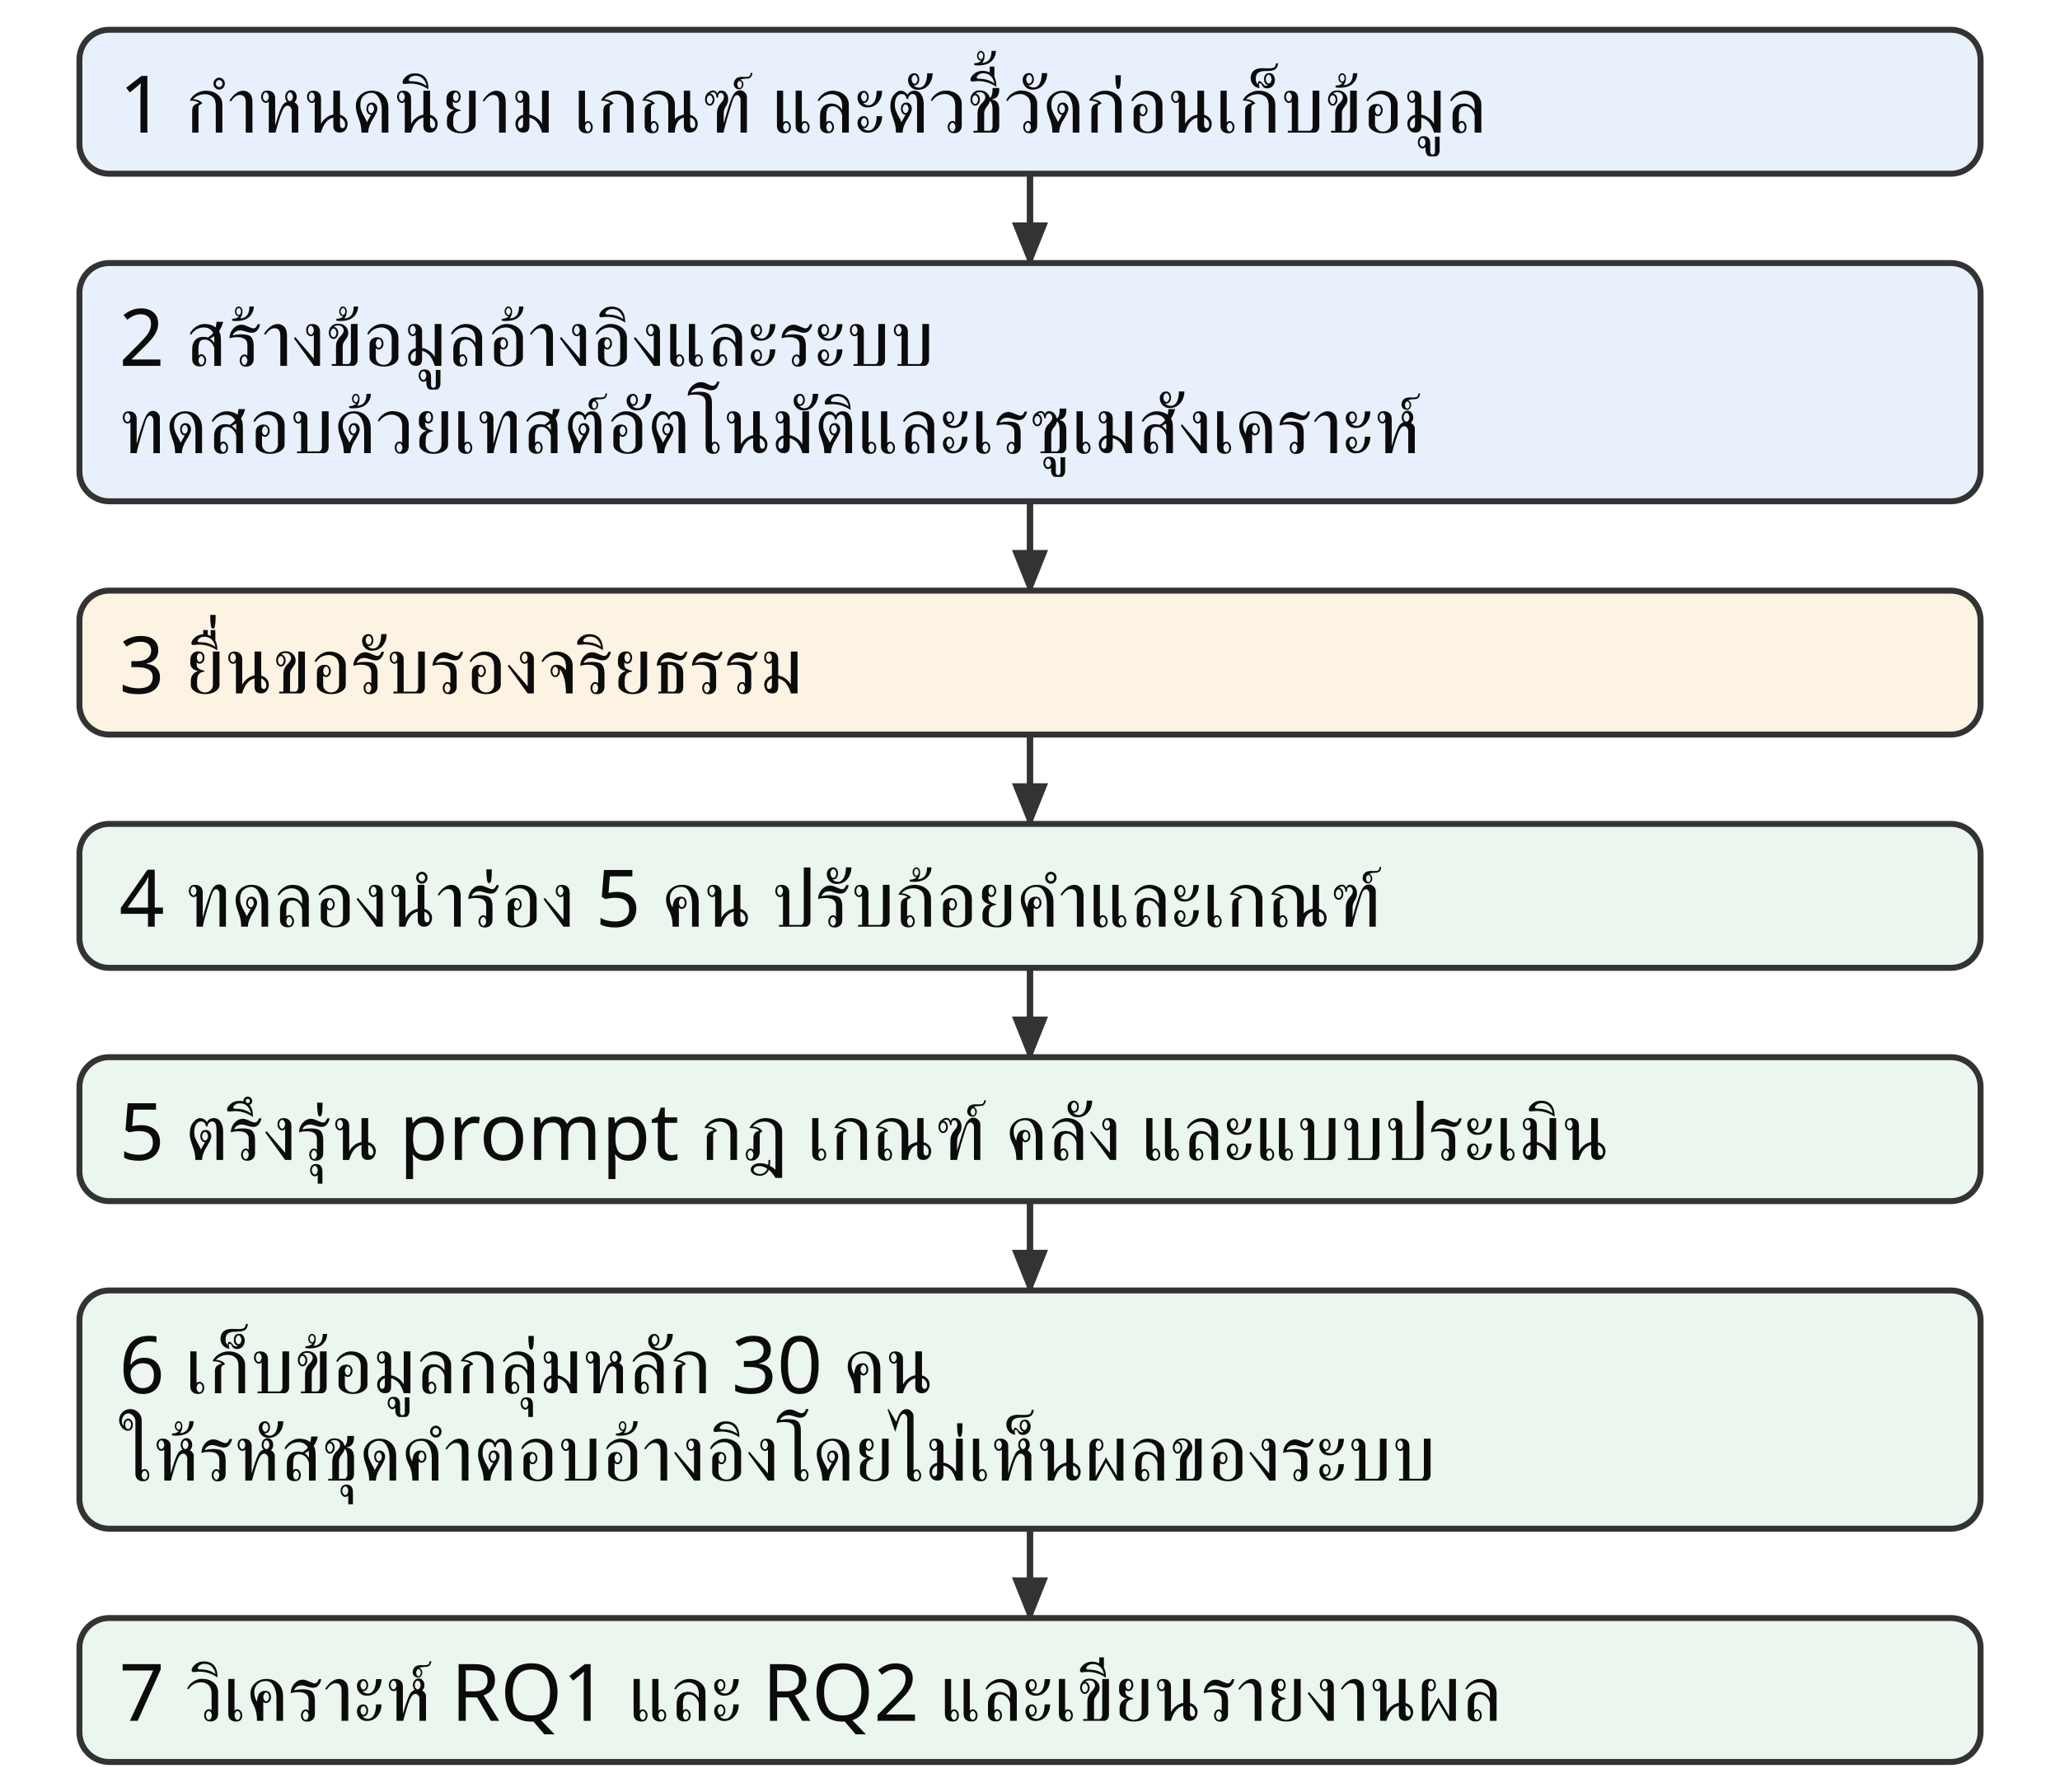
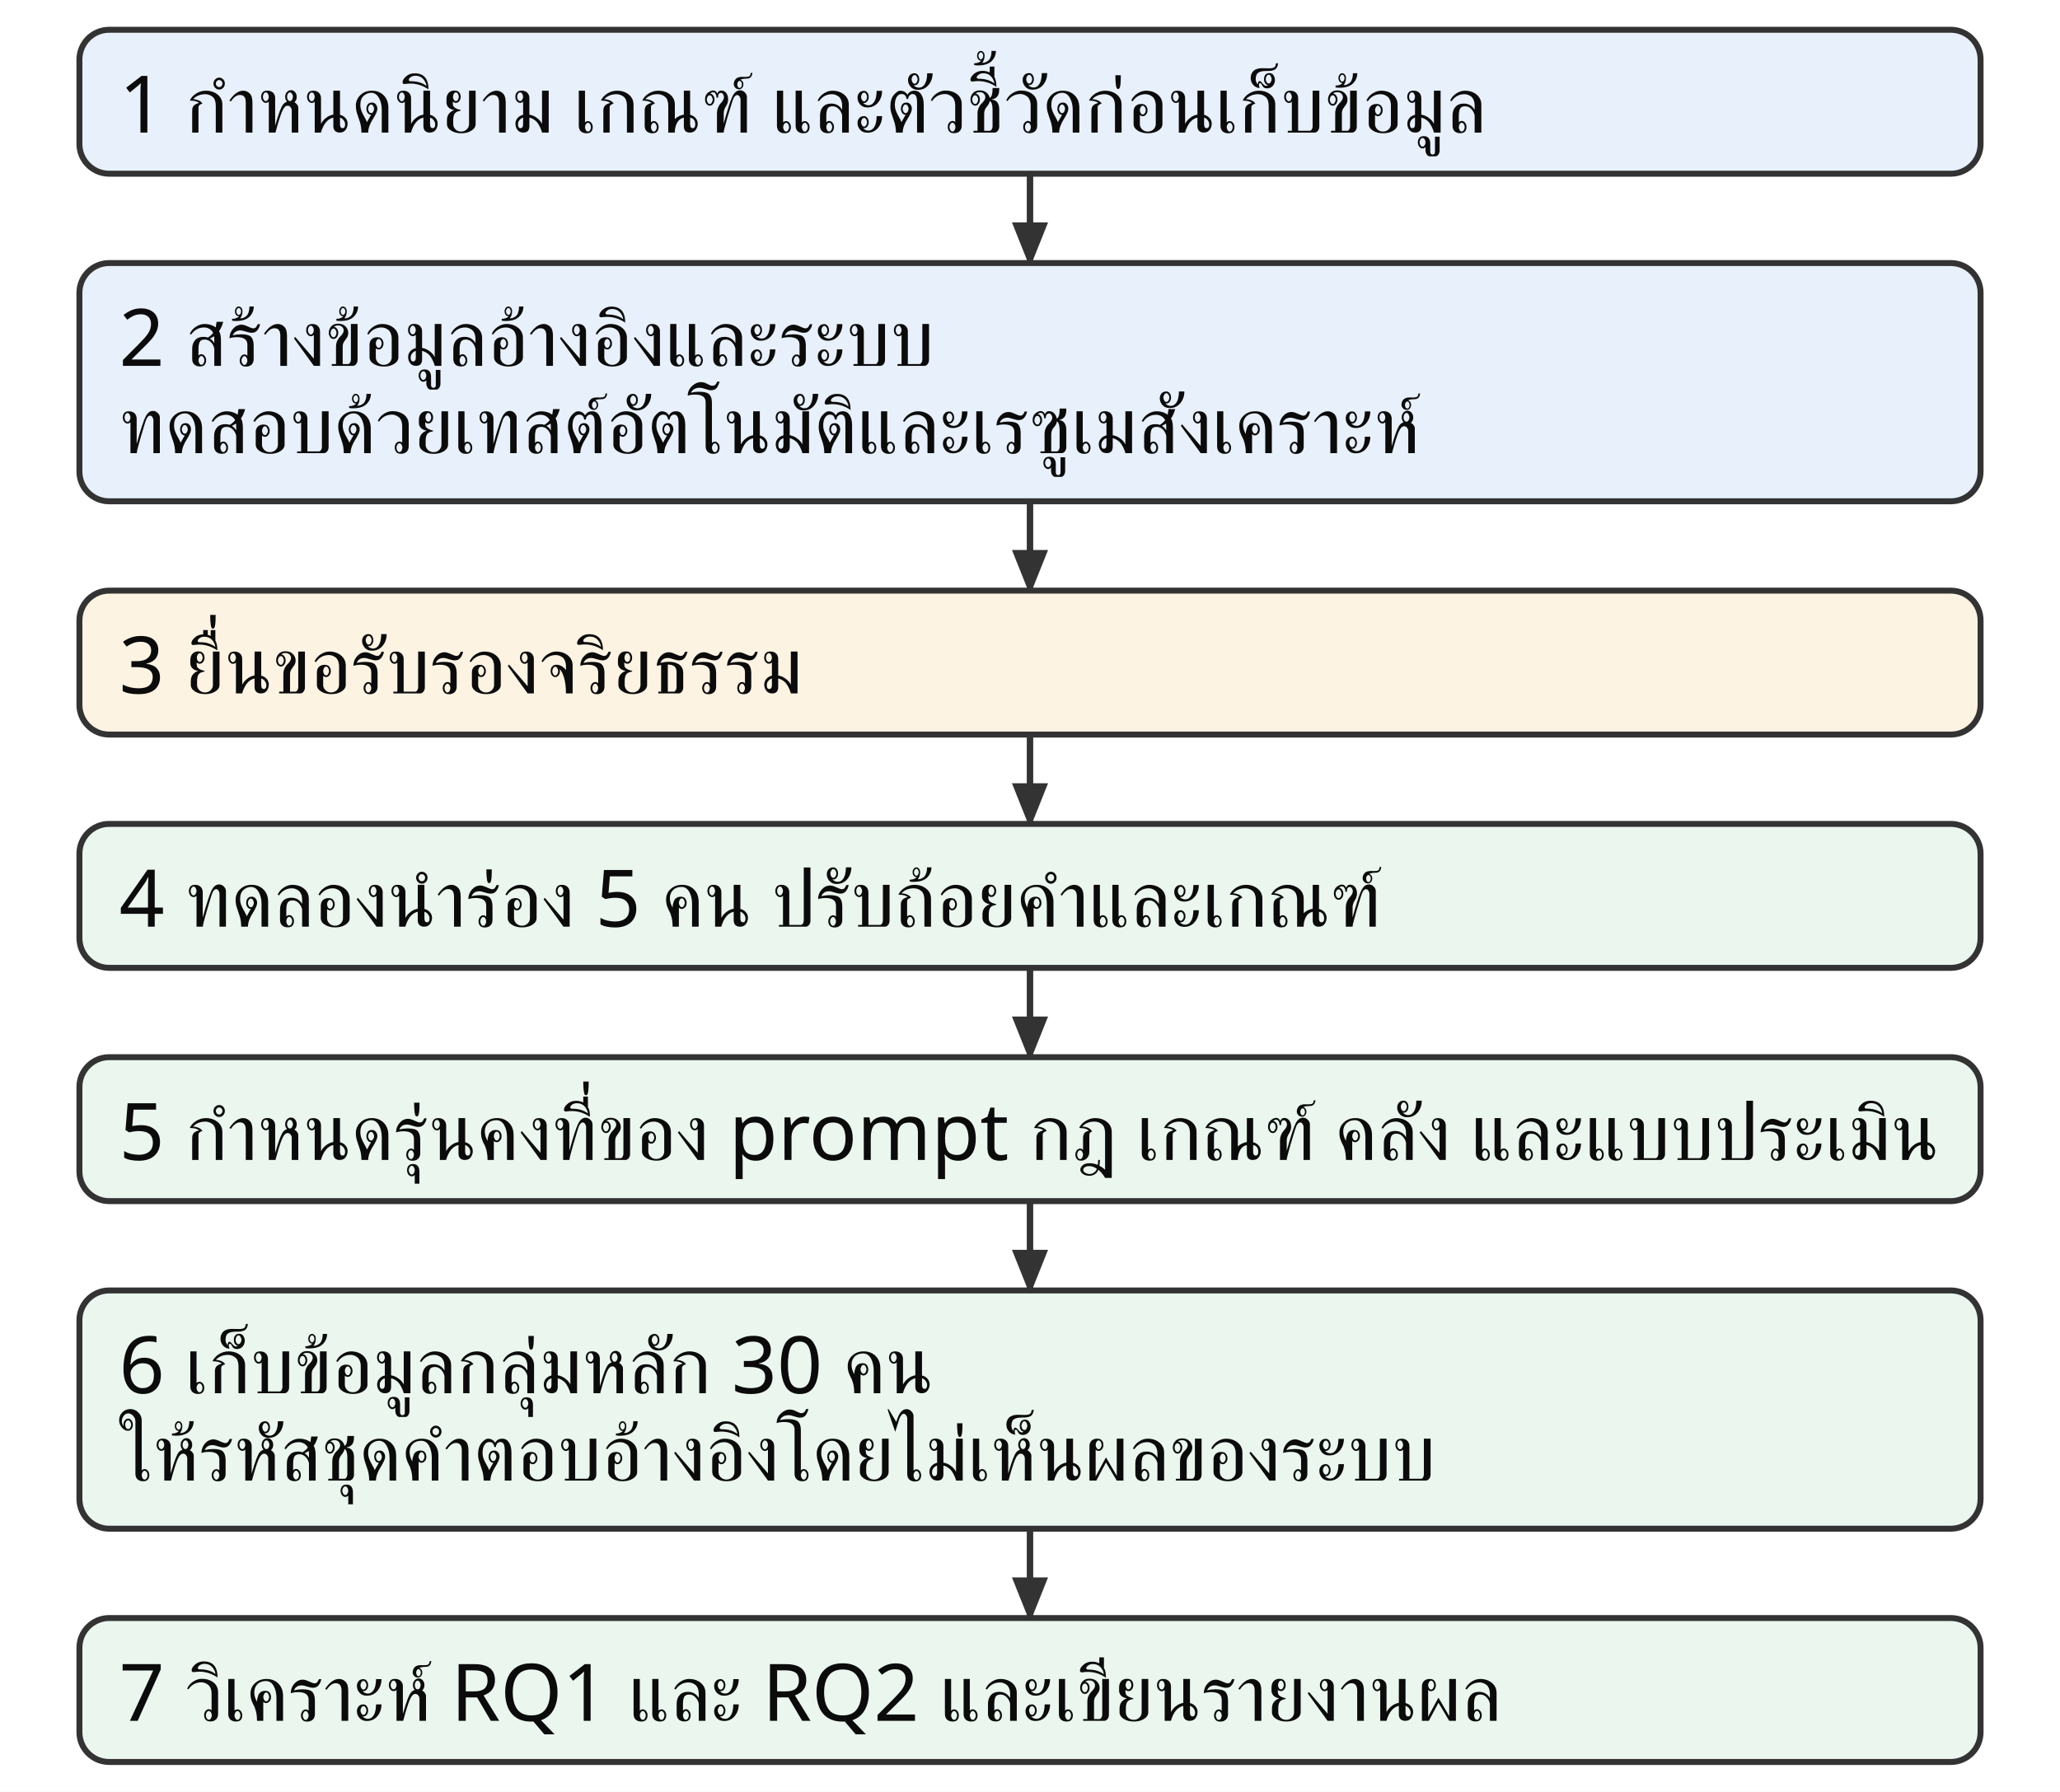
<svg xmlns="http://www.w3.org/2000/svg" viewBox="0 0 415 361" width="415" height="361" font-family="'TH Sarabun New', 'THSarabunNew', sans-serif" font-size="16">
  <defs>
    <marker id="ah" viewBox="0 0 10 10" refX="9" refY="5" markerWidth="7" markerHeight="7" orient="auto-start-reverse">
      <path d="M0 1L10 5L0 9z" fill="#333333" />
    </marker>
  </defs>
  <rect width="415" height="361" fill="#ffffff" />
  <path d="M207.5 35 L207.5 53" fill="none" stroke="#333333" stroke-width="1.3" marker-end="url(#ah)" stroke-linejoin="round" />
  <path d="M207.5 101 L207.5 119" fill="none" stroke="#333333" stroke-width="1.3" marker-end="url(#ah)" stroke-linejoin="round" />
  <path d="M207.5 148 L207.5 166" fill="none" stroke="#333333" stroke-width="1.3" marker-end="url(#ah)" stroke-linejoin="round" />
  <path d="M207.5 195 L207.5 213" fill="none" stroke="#333333" stroke-width="1.3" marker-end="url(#ah)" stroke-linejoin="round" />
  <path d="M207.5 242 L207.5 260" fill="none" stroke="#333333" stroke-width="1.3" marker-end="url(#ah)" stroke-linejoin="round" />
  <path d="M207.5 308 L207.5 326" fill="none" stroke="#333333" stroke-width="1.3" marker-end="url(#ah)" stroke-linejoin="round" />
  <rect x="16" y="6" width="383" height="29" rx="6" fill="#e8f0fb" stroke="#333333" stroke-width="1.2" />
  <text x="24" y="20.5" text-anchor="start" dominant-baseline="central" fill="#0b0b0b">1  กำหนดนิยาม เกณฑ์ และตัวชี้วัดก่อนเก็บข้อมูล</text>
  <rect x="16" y="53" width="383" height="48" rx="6" fill="#e8f0fb" stroke="#333333" stroke-width="1.2" />
  <text x="24" y="67.5" text-anchor="start" dominant-baseline="central" fill="#0b0b0b">2  สร้างข้อมูลอ้างอิงและระบบ</text>
  <text x="24" y="86.5" text-anchor="start" dominant-baseline="central" fill="#0b0b0b">ทดสอบด้วยเทสต์อัตโนมัติและเรซูเมสังเคราะห์</text>
  <rect x="16" y="119" width="383" height="29" rx="6" fill="#fdf3e3" stroke="#333333" stroke-width="1.2" />
  <text x="24" y="133.5" text-anchor="start" dominant-baseline="central" fill="#0b0b0b">3  ยื่นขอรับรองจริยธรรม</text>
  <rect x="16" y="166" width="383" height="29" rx="6" fill="#eaf6ee" stroke="#333333" stroke-width="1.2" />
  <text x="24" y="180.5" text-anchor="start" dominant-baseline="central" fill="#0b0b0b">4  ทดลองนำร่อง 5 คน ปรับถ้อยคำและเกณฑ์</text>
  <rect x="16" y="213" width="383" height="29" rx="6" fill="#eaf6ee" stroke="#333333" stroke-width="1.2" />
-   <text x="24" y="227.5" text-anchor="start" dominant-baseline="central" fill="#0b0b0b">5  ตรึงรุ่น prompt กฎ เกณฑ์ คลัง และแบบประเมิน</text>
+   <text x="24" y="227.5" text-anchor="start" dominant-baseline="central" fill="#0b0b0b">5  กำหนดรุ่นคงที่ของ prompt กฎ เกณฑ์ คลัง และแบบประเมิน</text>
  <rect x="16" y="260" width="383" height="48" rx="6" fill="#eaf6ee" stroke="#333333" stroke-width="1.2" />
  <text x="24" y="274.5" text-anchor="start" dominant-baseline="central" fill="#0b0b0b">6  เก็บข้อมูลกลุ่มหลัก 30 คน</text>
  <text x="24" y="293.5" text-anchor="start" dominant-baseline="central" fill="#0b0b0b">ให้รหัสชุดคำตอบอ้างอิงโดยไม่เห็นผลของระบบ</text>
  <rect x="16" y="326" width="383" height="29" rx="6" fill="#eaf6ee" stroke="#333333" stroke-width="1.2" />
  <text x="24" y="340.5" text-anchor="start" dominant-baseline="central" fill="#0b0b0b">7  วิเคราะห์ RQ1 และ RQ2 และเขียนรายงานผล</text>
</svg>
